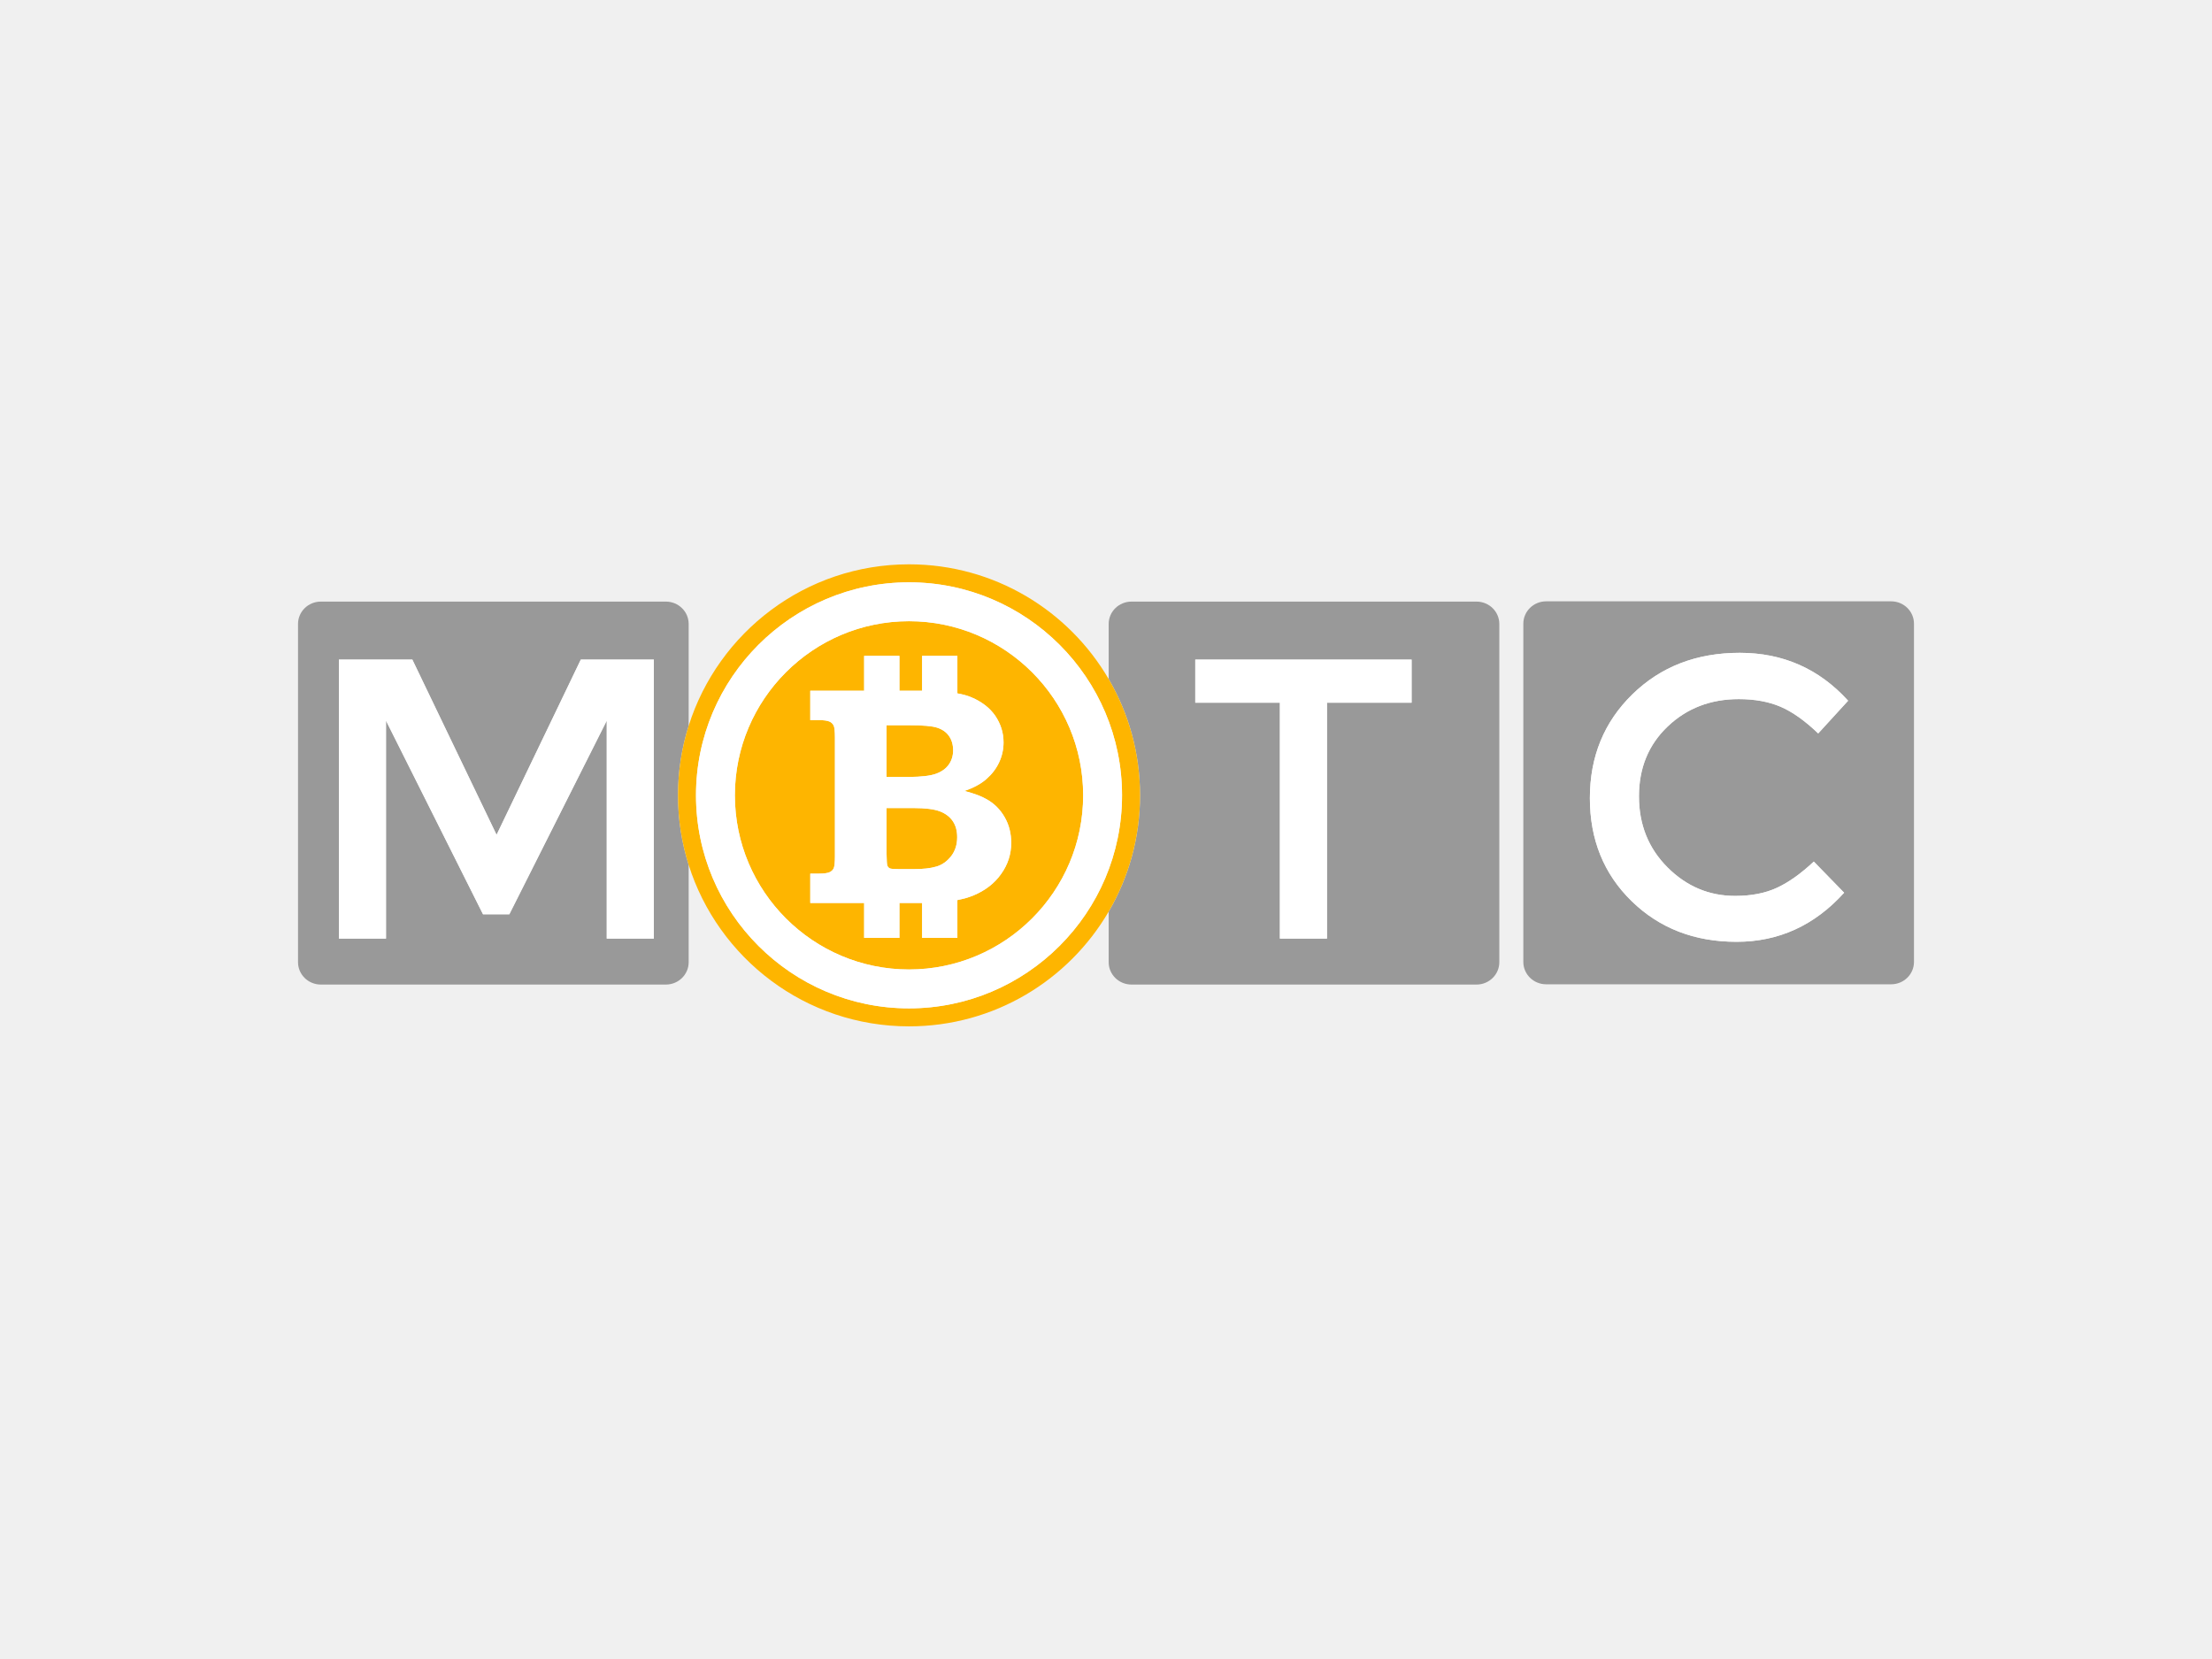
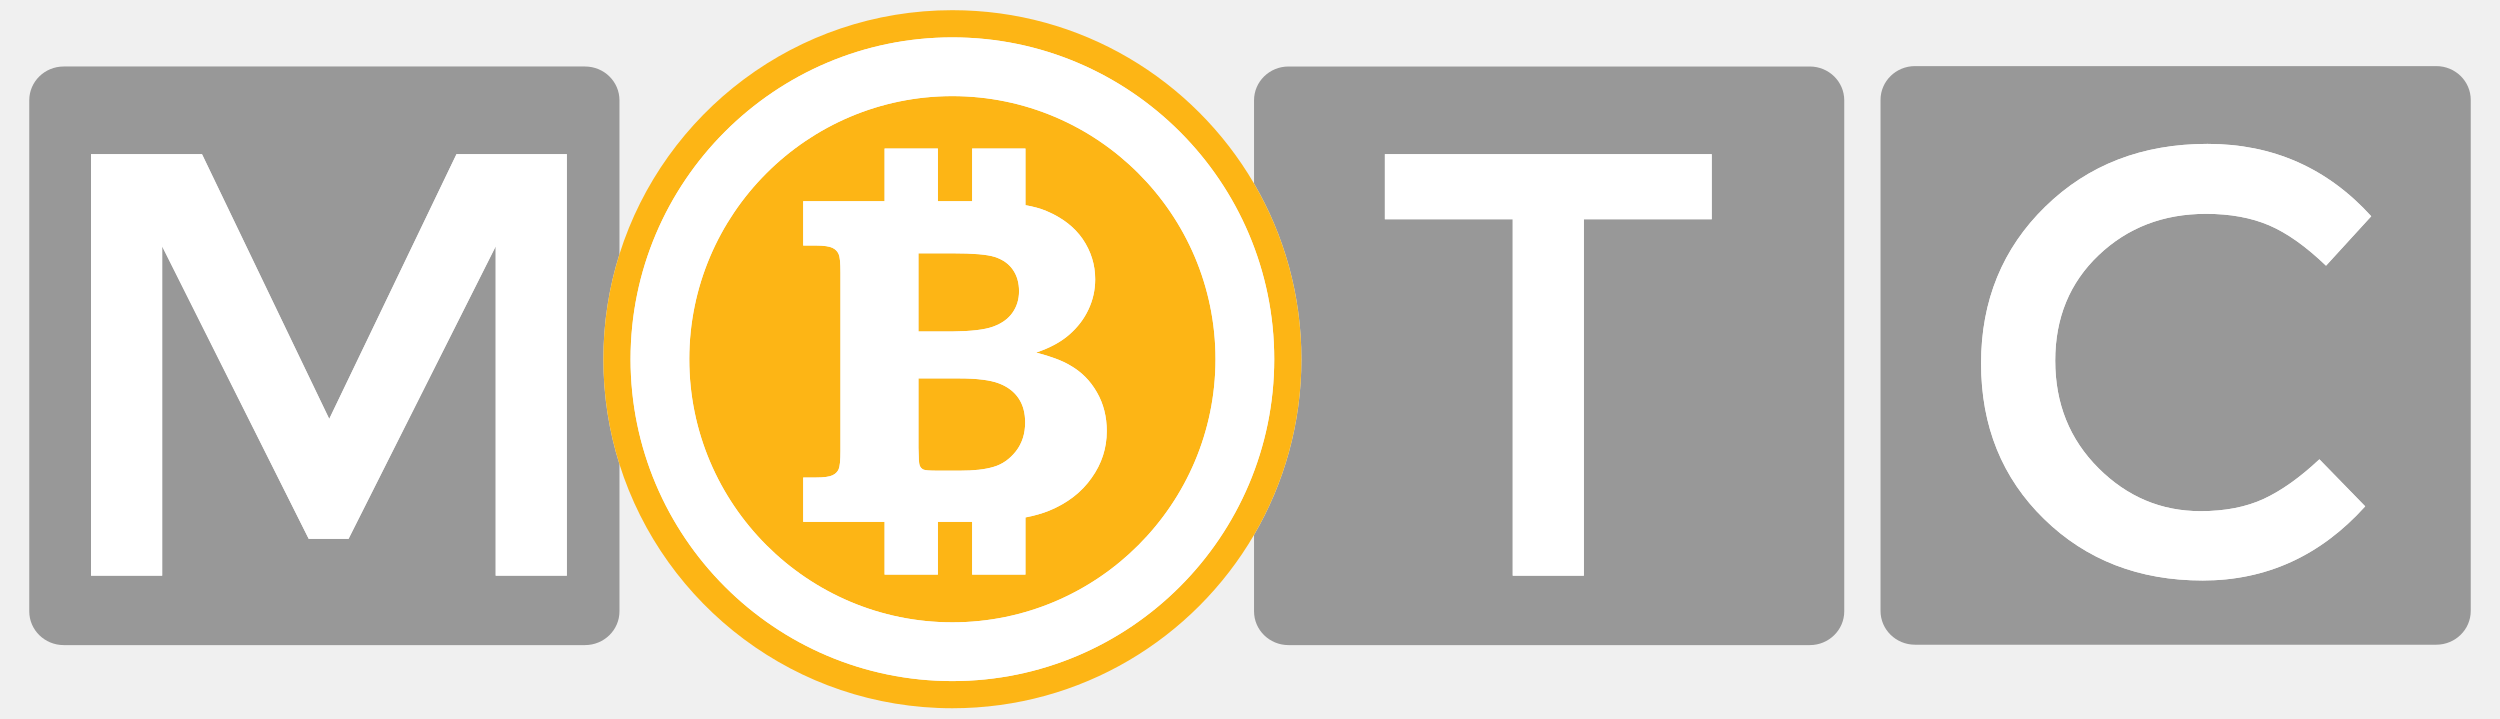
- <svg xmlns="http://www.w3.org/2000/svg" version="1.1" baseProfile="tiny" id="Layer_2" x="0px" y="0px" width="1024px" height="768px" viewBox="0 0 1024 768" xml:space="preserve">
+ <svg xmlns="http://www.w3.org/2000/svg" version="1.1" baseProfile="tiny" id="Layer_1" x="0px" y="0px" width="766px" height="220.13px" viewBox="0 0 766 220.13" xml:space="preserve">
  <g>
-     <path fill="#999999" d="M318.805,335.994v-47.144c0-5.717-4.728-10.353-10.561-10.353H148.526c-5.833,0-10.561,4.636-10.561,10.353   v156.577c0,5.718,4.728,10.353,10.561,10.353h159.719c5.833,0,10.561-4.635,10.561-10.353V400.38   c-3.204-10.16-4.936-20.974-4.936-32.192S315.601,346.155,318.805,335.994z M302.681,434.512h-21.804V333.621l-45.086,89.619   h-12.196l-44.902-89.619v100.891h-21.804V305.35h34l38.989,81.119l38.989-81.119h33.815V434.512z" />
-     <path fill="#999999" d="M683.518,278.498H523.799c-5.834,0-10.561,4.636-10.561,10.353v25.509   c9.227,15.812,14.52,34.201,14.52,53.828s-5.293,38.016-14.52,53.827v23.413c0,5.718,4.727,10.353,10.561,10.353h159.719   c5.832,0,10.561-4.635,10.561-10.353V288.851C694.078,283.134,689.35,278.498,683.518,278.498z M653.477,325.306h-39.174v109.206   h-21.805V325.306h-39.174V305.35h100.152V325.306z" />
-     <path fill="#999999" d="M875.475,278.375H715.756c-5.832,0-10.561,4.636-10.561,10.353v156.577c0,5.718,4.729,10.353,10.561,10.353   h159.719c5.834,0,10.561-4.635,10.561-10.353V288.728C886.035,283.011,881.309,278.375,875.475,278.375z M771.938,401.528   c8.807,8.809,19.246,13.212,31.32,13.212c7.514,0,13.98-1.262,19.402-3.788c5.42-2.523,11.088-6.56,17-12.104l14.043,14.413   c-13.674,15.152-30.275,22.729-49.799,22.729c-19.525,0-35.727-6.283-48.598-18.848c-12.873-12.565-19.309-28.457-19.309-47.674   c0-19.217,6.559-35.23,19.68-48.043c13.119-12.811,29.686-19.217,49.705-19.217c20.018,0,36.74,7.392,50.168,22.174l-13.857,15.152   c-6.162-5.913-11.982-10.039-17.463-12.38c-5.482-2.339-11.918-3.511-19.309-3.511c-13.059,0-24.021,4.221-32.893,12.658   c-8.869,8.439-13.303,19.217-13.303,32.336C758.727,381.757,763.129,392.723,771.938,401.528z" />
-     <path fill="#FEB500" d="M513.238,314.359c-18.541-31.767-52.983-53.117-92.425-53.117c-47.842,0-88.345,31.422-102.008,74.751   c-3.204,10.161-4.936,20.975-4.936,32.193s1.731,22.032,4.936,32.192c13.663,43.329,54.166,74.751,102.008,74.751   c39.442,0,73.885-21.35,92.425-53.116c9.227-15.812,14.52-34.2,14.52-53.827S522.465,330.171,513.238,314.359z M420.804,466.803   c-54.371,0-98.605-44.244-98.605-98.627c0-54.371,44.234-98.604,98.605-98.604c54.382,0,98.624,44.234,98.624,98.604   C519.428,422.559,475.186,466.803,420.804,466.803z" />
-     <path fill="#FEB500" d="M433.28,358.202c2.638-0.961,4.622-2.37,5.942-4.261c1.336-1.89,2.012-4.1,2.012-6.601   c0-2.532-0.627-4.774-1.887-6.571c-1.257-1.826-3.083-3.108-5.521-3.909c-2.373-0.768-6.68-1.121-12.845-1.121h-10.568v23.939   h10.568C426.547,359.612,430.606,359.165,433.28,358.202z" />
-     <path fill="#FEB500" d="M435.101,375.604c-2.671-1.026-6.745-1.535-12.217-1.535h-12.47v21.245   c0.064,3.044,0.157,4.807,0.331,5.289c0.221,0.671,0.612,1.087,1.148,1.375c0.534,0.259,1.948,0.355,4.292,0.355h7.061   c4.09,0,7.483-0.355,10.155-1.158c2.705-0.767,4.987-2.398,6.887-4.802c1.89-2.438,2.818-5.387,2.818-8.783   c0-2.949-0.646-5.383-1.998-7.402C439.77,378.168,437.774,376.632,435.101,375.604z" />
-     <path fill="#FEB500" d="M420.804,287.571c-44.446,0-80.605,36.159-80.605,80.604c0,44.458,36.16,80.627,80.605,80.627   c44.456,0,80.624-36.169,80.624-80.627C501.428,323.73,465.26,287.571,420.804,287.571z M463.469,404.557   c-3.069,4.376-7.394,7.738-13.069,10.066c-2.06,0.83-4.448,1.506-7.201,2.048v17.515h-16.339v-16.168c-0.409,0-0.816,0-1.208,0   h-9.281v16.168h-16.336v-16.168h-24.938v-13.586h3.839c2.515,0,4.212-0.243,5.125-0.676c0.913-0.43,1.541-1.04,1.902-1.872   c0.362-0.851,0.551-2.663,0.551-5.527v-54.801c0-2.933-0.189-4.809-0.551-5.576c-0.361-0.816-0.99-1.49-1.902-1.922   c-0.88-0.434-2.609-0.708-5.125-0.708h-3.839v-13.586h24.938v-16.135h16.336v16.135h10.49v-16.135H443.2v17.355   c2.406,0.43,4.606,1.007,6.463,1.806c4.778,2.021,8.491,4.843,11.068,8.558c2.564,3.781,3.838,7.884,3.838,12.338   c0,3.236-0.674,6.312-2.044,9.229c-1.352,2.917-3.318,5.481-5.882,7.723c-2.546,2.243-5.912,4.073-10.158,5.513   c4.529,1.184,7.99,2.468,10.38,3.91c3.458,1.954,6.21,4.708,8.237,8.268c2.029,3.523,3.019,7.499,3.019,11.854   C468.121,395.409,466.597,400.187,463.469,404.557z" />
-     <path fill="#FFFFFF" d="M420.804,269.571c-54.371,0-98.605,44.234-98.605,98.604c0,54.383,44.234,98.627,98.605,98.627   c54.382,0,98.624-44.244,98.624-98.627C519.428,313.805,475.186,269.571,420.804,269.571z M420.804,448.803   c-44.446,0-80.605-36.169-80.605-80.627c0-44.445,36.16-80.604,80.605-80.604c44.456,0,80.624,36.159,80.624,80.604   C501.428,412.634,465.26,448.803,420.804,448.803z" />
-     <path fill="#FFFFFF" d="M456.865,370.062c-2.39-1.442-5.852-2.727-10.38-3.91c4.246-1.44,7.612-3.271,10.158-5.513   c2.564-2.242,4.53-4.807,5.882-7.723c1.37-2.917,2.044-5.993,2.044-9.229c0-4.454-1.273-8.557-3.838-12.338   c-2.577-3.715-6.29-6.536-11.068-8.558c-1.856-0.799-4.057-1.375-6.463-1.806v-17.355h-16.339v16.135h-10.49v-16.135h-16.336   v16.135h-24.938v13.586h3.839c2.515,0,4.245,0.274,5.125,0.708c0.913,0.432,1.541,1.105,1.902,1.922   c0.362,0.768,0.551,2.644,0.551,5.576v54.801c0,2.864-0.189,4.677-0.551,5.527c-0.361,0.832-0.99,1.442-1.902,1.872   c-0.912,0.433-2.609,0.676-5.125,0.676h-3.839v13.586h24.938v16.168h16.336v-16.168h9.281c0.393,0,0.8,0,1.208,0v16.168H443.2   v-17.515c2.752-0.542,5.141-1.218,7.201-2.048c5.675-2.328,10-5.69,13.069-10.066c3.128-4.37,4.652-9.147,4.652-14.373   c0-4.355-0.99-8.331-3.019-11.854C463.076,374.77,460.323,372.016,456.865,370.062z M410.414,335.739h10.568   c6.165,0,10.472,0.353,12.845,1.121c2.438,0.8,4.264,2.083,5.521,3.909c1.259,1.796,1.887,4.039,1.887,6.571   c0,2.501-0.676,4.711-2.012,6.601c-1.32,1.891-3.304,3.3-5.942,4.261c-2.674,0.963-6.733,1.411-12.298,1.477h-10.568V335.739z    M440.289,396.373c-1.9,2.403-4.182,4.035-6.887,4.802c-2.672,0.803-6.065,1.158-10.155,1.158h-7.061   c-2.344,0-3.758-0.097-4.292-0.355c-0.536-0.288-0.927-0.704-1.148-1.375c-0.174-0.482-0.267-2.245-0.331-5.289v-21.245h12.47   c5.472,0,9.545,0.509,12.217,1.535c2.673,1.028,4.669,2.564,6.009,4.584c1.351,2.02,1.998,4.453,1.998,7.402   C443.107,390.986,442.179,393.935,440.289,396.373z" />
-     <polygon fill="#FFFFFF" points="229.877,386.469 190.889,305.35 156.889,305.35 156.889,434.512 178.693,434.512 178.693,333.621    223.595,423.24 235.791,423.24 280.877,333.621 280.877,434.512 302.681,434.512 302.681,305.35 268.866,305.35  " />
-     <polygon fill="#FFFFFF" points="553.324,325.306 592.498,325.306 592.498,434.512 614.303,434.512 614.303,325.306    653.477,325.306 653.477,305.35 553.324,305.35  " />
-     <path fill="#FFFFFF" d="M772.029,336.3c8.871-8.437,19.834-12.658,32.893-12.658c7.391,0,13.826,1.172,19.309,3.511   c5.48,2.341,11.301,6.467,17.463,12.38l13.857-15.152c-13.428-14.782-30.15-22.174-50.168-22.174   c-20.02,0-36.586,6.407-49.705,19.217c-13.121,12.813-19.68,28.826-19.68,48.043c0,19.217,6.436,35.108,19.309,47.674   c12.871,12.564,29.072,18.848,48.598,18.848c19.523,0,36.125-7.576,49.799-22.729l-14.043-14.413   c-5.912,5.544-11.58,9.58-17,12.104c-5.422,2.526-11.889,3.788-19.402,3.788c-12.074,0-22.514-4.403-31.32-13.212   c-8.809-8.806-13.211-19.771-13.211-32.892C758.727,355.518,763.16,344.74,772.029,336.3z" />
+     <path fill="#989898" d="M189.805,77.873V30.729c0-5.718-4.728-10.354-10.561-10.354H19.525c-5.833,0-10.561,4.636-10.561,10.354   v156.577c0,5.718,4.728,10.353,10.561,10.353h159.72c5.833,0,10.561-4.635,10.561-10.353V142.26   c-3.204-10.16-4.936-20.975-4.936-32.192S186.601,88.034,189.805,77.873z M173.681,176.392h-21.804V75.5l-45.086,89.619H94.595   L49.692,75.5v100.892H27.889V47.229h34l38.989,81.119l38.989-81.119h33.814L173.681,176.392L173.681,176.392z" />
+     <path fill="#989898" d="M554.518,20.377H394.799c-5.834,0-10.562,4.636-10.562,10.354v25.509   c9.228,15.812,14.521,34.201,14.521,53.828s-5.293,38.016-14.521,53.827v23.413c0,5.718,4.728,10.353,10.562,10.353h159.719   c5.832,0,10.561-4.635,10.561-10.353V30.73C565.077,25.013,560.35,20.377,554.518,20.377z M524.477,67.186h-39.174v109.206h-21.806   V67.186h-39.174V47.229h100.152L524.477,67.186L524.477,67.186z" />
+     <path fill="#989898" d="M746.475,20.254H586.756c-5.832,0-10.562,4.637-10.562,10.354v156.577c0,5.718,4.729,10.353,10.562,10.353   h159.719c5.834,0,10.561-4.635,10.561-10.353V30.607C757.034,24.891,752.309,20.254,746.475,20.254z M642.938,143.407   c8.807,8.81,19.246,13.212,31.32,13.212c7.514,0,13.979-1.262,19.401-3.788c5.42-2.522,11.088-6.56,17-12.104l14.043,14.413   c-13.674,15.151-30.274,22.729-49.799,22.729s-35.727-6.283-48.598-18.848c-12.873-12.565-19.31-28.457-19.31-47.674   s6.56-35.23,19.681-48.043c13.119-12.812,29.686-19.217,49.705-19.217c20.018,0,36.739,7.392,50.168,22.174l-13.857,15.151   c-6.162-5.913-11.981-10.039-17.463-12.38c-5.482-2.339-11.918-3.511-19.31-3.511c-13.059,0-24.021,4.221-32.893,12.658   c-8.869,8.438-13.303,19.217-13.303,32.336C629.727,123.637,634.129,134.603,642.938,143.407z" />
+     <path fill="#FDB515" d="M384.237,56.238c-18.541-31.768-52.982-53.117-92.425-53.117c-47.842,0-88.345,31.422-102.008,74.751   c-3.204,10.161-4.936,20.976-4.936,32.193s1.73,22.032,4.936,32.192c13.663,43.328,54.166,74.751,102.008,74.751   c39.442,0,73.885-21.351,92.425-53.116c9.228-15.812,14.521-34.2,14.521-53.827S393.465,72.051,384.237,56.238z M291.804,208.683   c-54.371,0-98.605-44.244-98.605-98.627c0-54.371,44.234-98.604,98.605-98.604c54.382,0,98.624,44.234,98.624,98.604   C390.428,164.438,346.186,208.683,291.804,208.683z" />
+     <path fill="#FDB515" d="M304.279,100.081c2.639-0.961,4.622-2.37,5.942-4.261c1.336-1.89,2.012-4.1,2.012-6.601   c0-2.532-0.627-4.774-1.887-6.571c-1.257-1.826-3.083-3.108-5.521-3.909c-2.373-0.768-6.68-1.121-12.845-1.121h-10.567v23.939   h10.567C297.547,101.491,301.605,101.044,304.279,100.081z" />
+     <path fill="#FDB515" d="M306.101,117.483c-2.671-1.026-6.745-1.535-12.217-1.535h-12.47v21.245   c0.063,3.044,0.156,4.807,0.331,5.289c0.221,0.671,0.611,1.087,1.147,1.375c0.534,0.259,1.948,0.355,4.292,0.355h7.061   c4.091,0,7.483-0.355,10.155-1.158c2.705-0.768,4.987-2.398,6.887-4.803c1.891-2.438,2.818-5.387,2.818-8.782   c0-2.949-0.646-5.384-1.998-7.402C310.77,120.048,308.773,118.512,306.101,117.483z" />
+     <path fill="#FDB515" d="M291.804,29.45c-44.446,0-80.605,36.159-80.605,80.604c0,44.458,36.16,80.627,80.605,80.627   c44.456,0,80.624-36.169,80.624-80.627C372.428,65.609,336.26,29.45,291.804,29.45z M334.469,146.437   c-3.069,4.376-7.395,7.738-13.069,10.065c-2.06,0.83-4.448,1.507-7.201,2.049v17.515h-16.339v-16.168c-0.409,0-0.815,0-1.208,0   h-9.28v16.168h-16.336v-16.168h-24.938v-13.586h3.839c2.516,0,4.212-0.243,5.125-0.676c0.913-0.431,1.541-1.04,1.902-1.872   c0.362-0.852,0.551-2.663,0.551-5.527V83.436c0-2.934-0.188-4.81-0.551-5.576c-0.361-0.816-0.99-1.49-1.902-1.922   c-0.88-0.434-2.608-0.708-5.125-0.708h-3.839V61.644h24.938V45.509h16.336v16.135h10.489V45.509h16.339v17.354   c2.406,0.43,4.606,1.007,6.463,1.807c4.778,2.021,8.491,4.843,11.068,8.558c2.564,3.781,3.838,7.884,3.838,12.338   c0,3.236-0.674,6.312-2.044,9.229c-1.352,2.917-3.317,5.48-5.882,7.723c-2.546,2.243-5.912,4.073-10.158,5.513   c4.529,1.185,7.99,2.468,10.38,3.91c3.458,1.954,6.21,4.708,8.237,8.268c2.029,3.523,3.019,7.499,3.019,11.854   C339.12,137.288,337.597,142.066,334.469,146.437z" />
+     <path fill="#FFFFFF" d="M291.804,11.45c-54.371,0-98.605,44.234-98.605,98.604c0,54.383,44.234,98.627,98.605,98.627   c54.382,0,98.624-44.244,98.624-98.627C390.428,55.685,346.186,11.45,291.804,11.45z M291.804,190.683   c-44.446,0-80.605-36.169-80.605-80.627c0-44.445,36.16-80.604,80.605-80.604c44.456,0,80.624,36.159,80.624,80.604   C372.428,154.514,336.26,190.683,291.804,190.683z" />
+     <path fill="#FFFFFF" d="M327.864,111.941c-2.39-1.442-5.852-2.727-10.38-3.91c4.246-1.439,7.612-3.271,10.158-5.513   c2.563-2.242,4.53-4.808,5.882-7.724c1.37-2.916,2.044-5.992,2.044-9.229c0-4.454-1.272-8.557-3.838-12.338   c-2.577-3.715-6.29-6.536-11.068-8.559c-1.855-0.799-4.057-1.375-6.463-1.806V45.51H297.86v16.135h-10.489V45.51h-16.336v16.135   h-24.938V75.23h3.839c2.516,0,4.245,0.273,5.125,0.708c0.913,0.432,1.541,1.104,1.902,1.922c0.362,0.768,0.551,2.644,0.551,5.576   v54.801c0,2.864-0.188,4.677-0.551,5.527c-0.361,0.832-0.99,1.441-1.902,1.872c-0.912,0.433-2.608,0.676-5.125,0.676h-3.839v13.586   h24.938v16.168h16.336v-16.168h9.28c0.394,0,0.8,0,1.208,0v16.168h16.34v-17.515c2.752-0.542,5.142-1.219,7.201-2.049   c5.675-2.327,10-5.689,13.069-10.065c3.128-4.37,4.651-9.147,4.651-14.373c0-4.355-0.989-8.331-3.019-11.854   C334.075,116.649,331.322,113.896,327.864,111.941z M281.414,77.618h10.567c6.165,0,10.472,0.354,12.845,1.121   c2.438,0.8,4.265,2.083,5.521,3.909c1.259,1.796,1.887,4.039,1.887,6.571c0,2.501-0.676,4.711-2.012,6.601   c-1.32,1.891-3.304,3.3-5.942,4.261c-2.674,0.964-6.732,1.411-12.298,1.478h-10.567L281.414,77.618L281.414,77.618z    M311.288,138.252c-1.899,2.403-4.182,4.035-6.887,4.803c-2.672,0.803-6.064,1.157-10.155,1.157h-7.061   c-2.344,0-3.758-0.097-4.292-0.354c-0.536-0.288-0.927-0.704-1.147-1.375c-0.175-0.482-0.268-2.245-0.331-5.289v-21.245h12.47   c5.472,0,9.545,0.509,12.217,1.535c2.673,1.028,4.669,2.563,6.009,4.584c1.352,2.02,1.998,4.453,1.998,7.402   C314.106,132.865,313.179,135.814,311.288,138.252z" />
+     <polygon fill="#FFFFFF" points="100.877,128.349 61.889,47.229 27.889,47.229 27.889,176.392 49.692,176.392 49.692,75.5    94.595,165.119 106.791,165.119 151.877,75.5 151.877,176.392 173.681,176.392 173.681,47.229 139.866,47.229  " />
+     <polygon fill="#FFFFFF" points="424.323,67.186 463.497,67.186 463.497,176.392 485.303,176.392 485.303,67.186 524.477,67.186    524.477,47.229 424.323,47.229  " />
+     <path fill="#FFFFFF" d="M643.028,78.18c8.871-8.438,19.834-12.658,32.894-12.658c7.391,0,13.825,1.172,19.309,3.511   c5.48,2.341,11.301,6.467,17.463,12.38l13.857-15.151c-13.428-14.782-30.15-22.175-50.168-22.175   c-20.021,0-36.586,6.407-49.705,19.218c-13.121,12.812-19.68,28.825-19.68,48.043c0,19.217,6.436,35.107,19.309,47.674   c12.871,12.563,29.072,18.848,48.598,18.848c19.523,0,36.125-7.576,49.799-22.729l-14.043-14.413   c-5.911,5.544-11.58,9.58-17,12.104c-5.422,2.526-11.889,3.788-19.401,3.788c-12.074,0-22.515-4.402-31.32-13.212   c-8.809-8.806-13.211-19.771-13.211-32.892C629.727,97.397,634.159,86.619,643.028,78.18z" />
  </g>
</svg>
